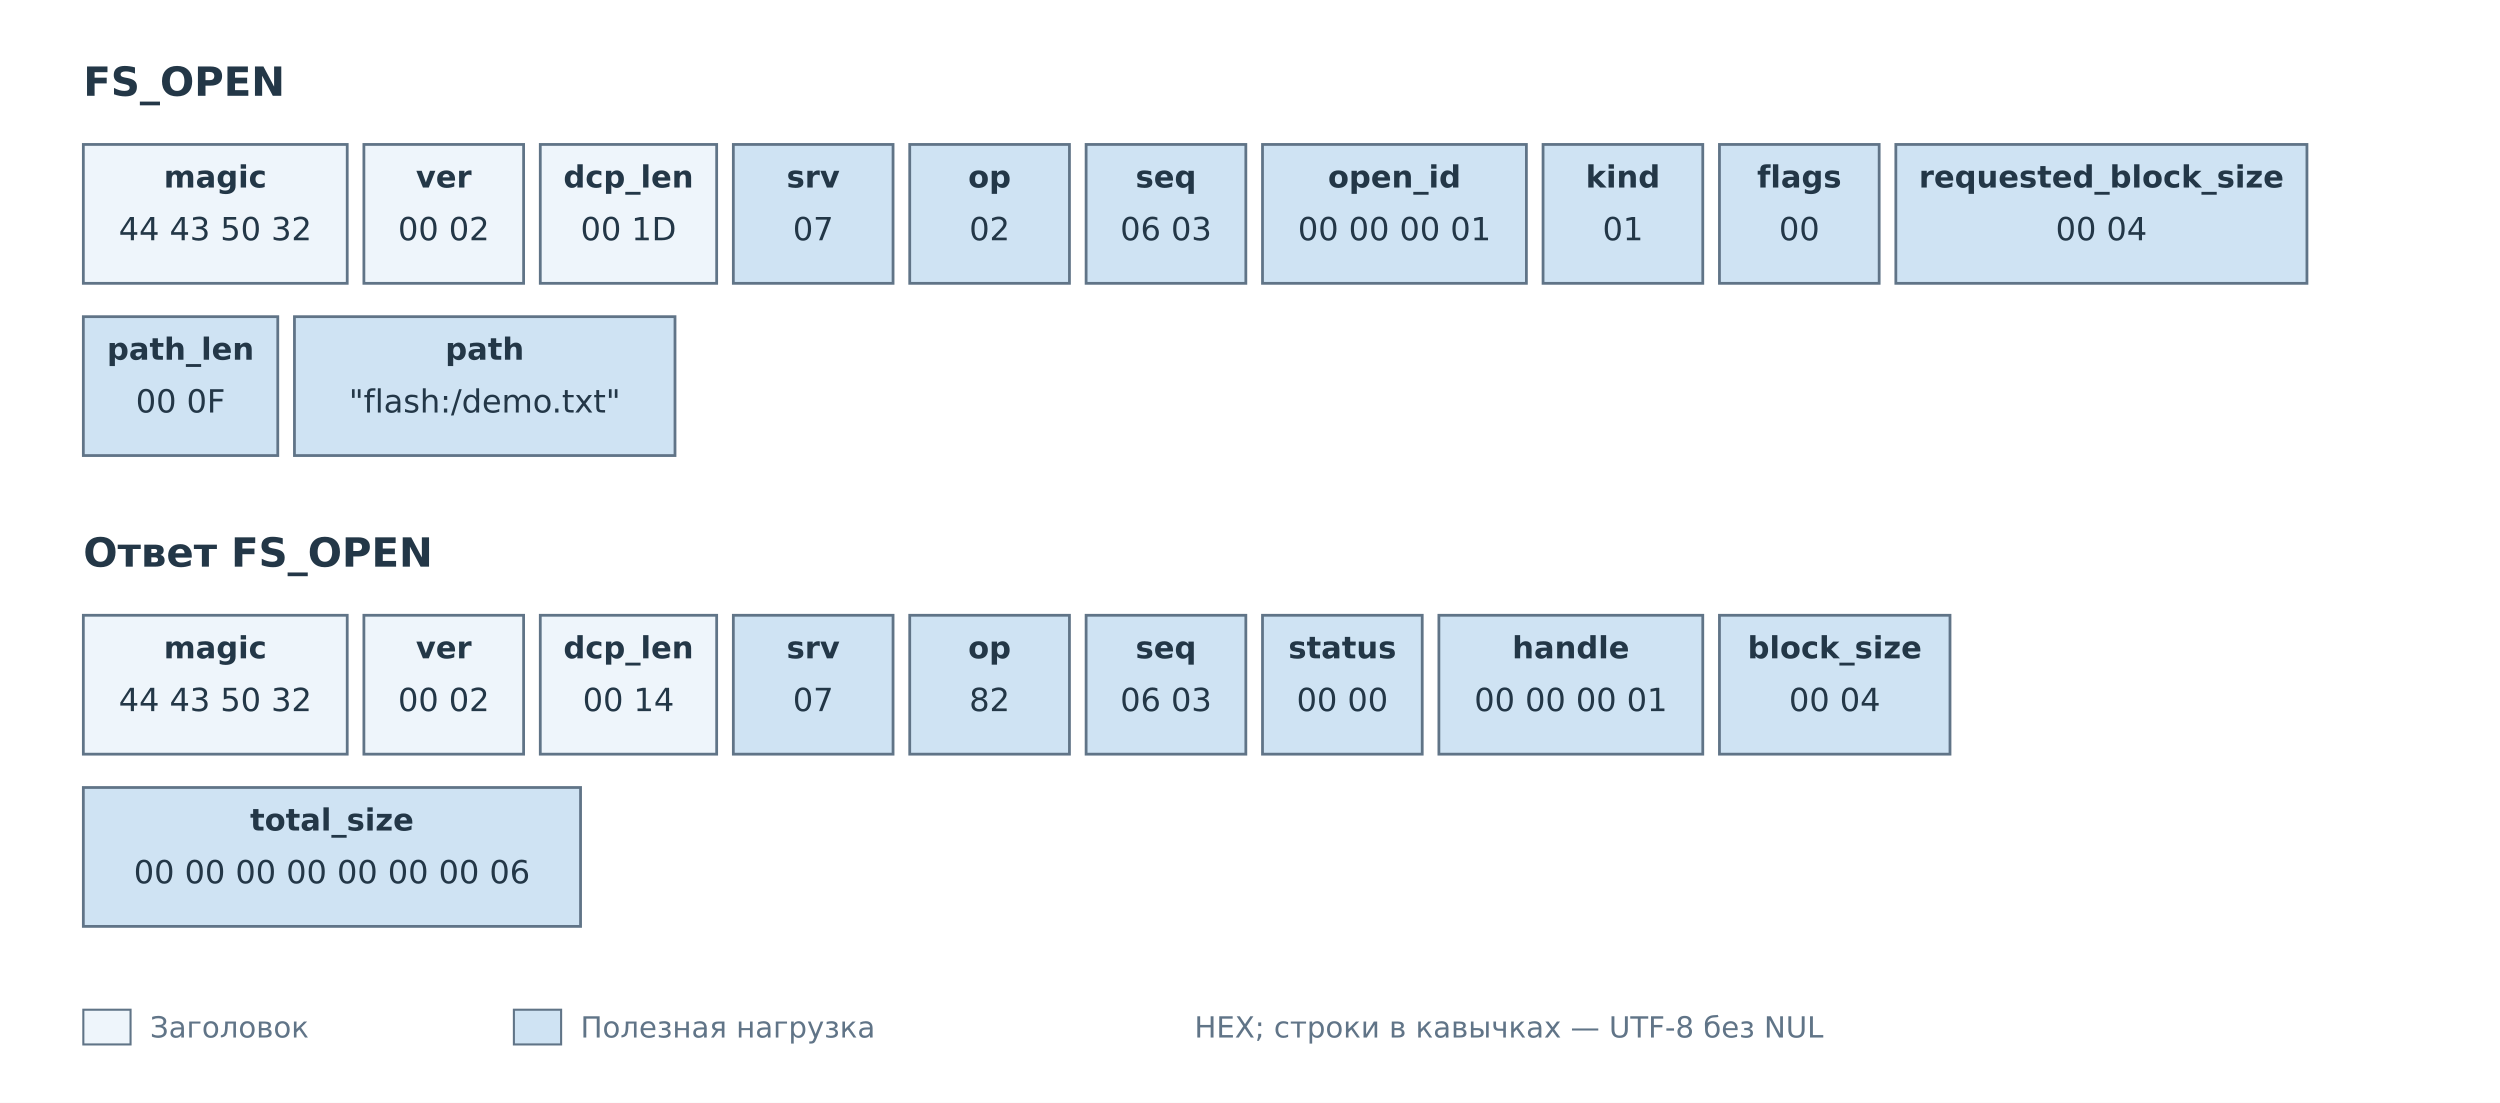
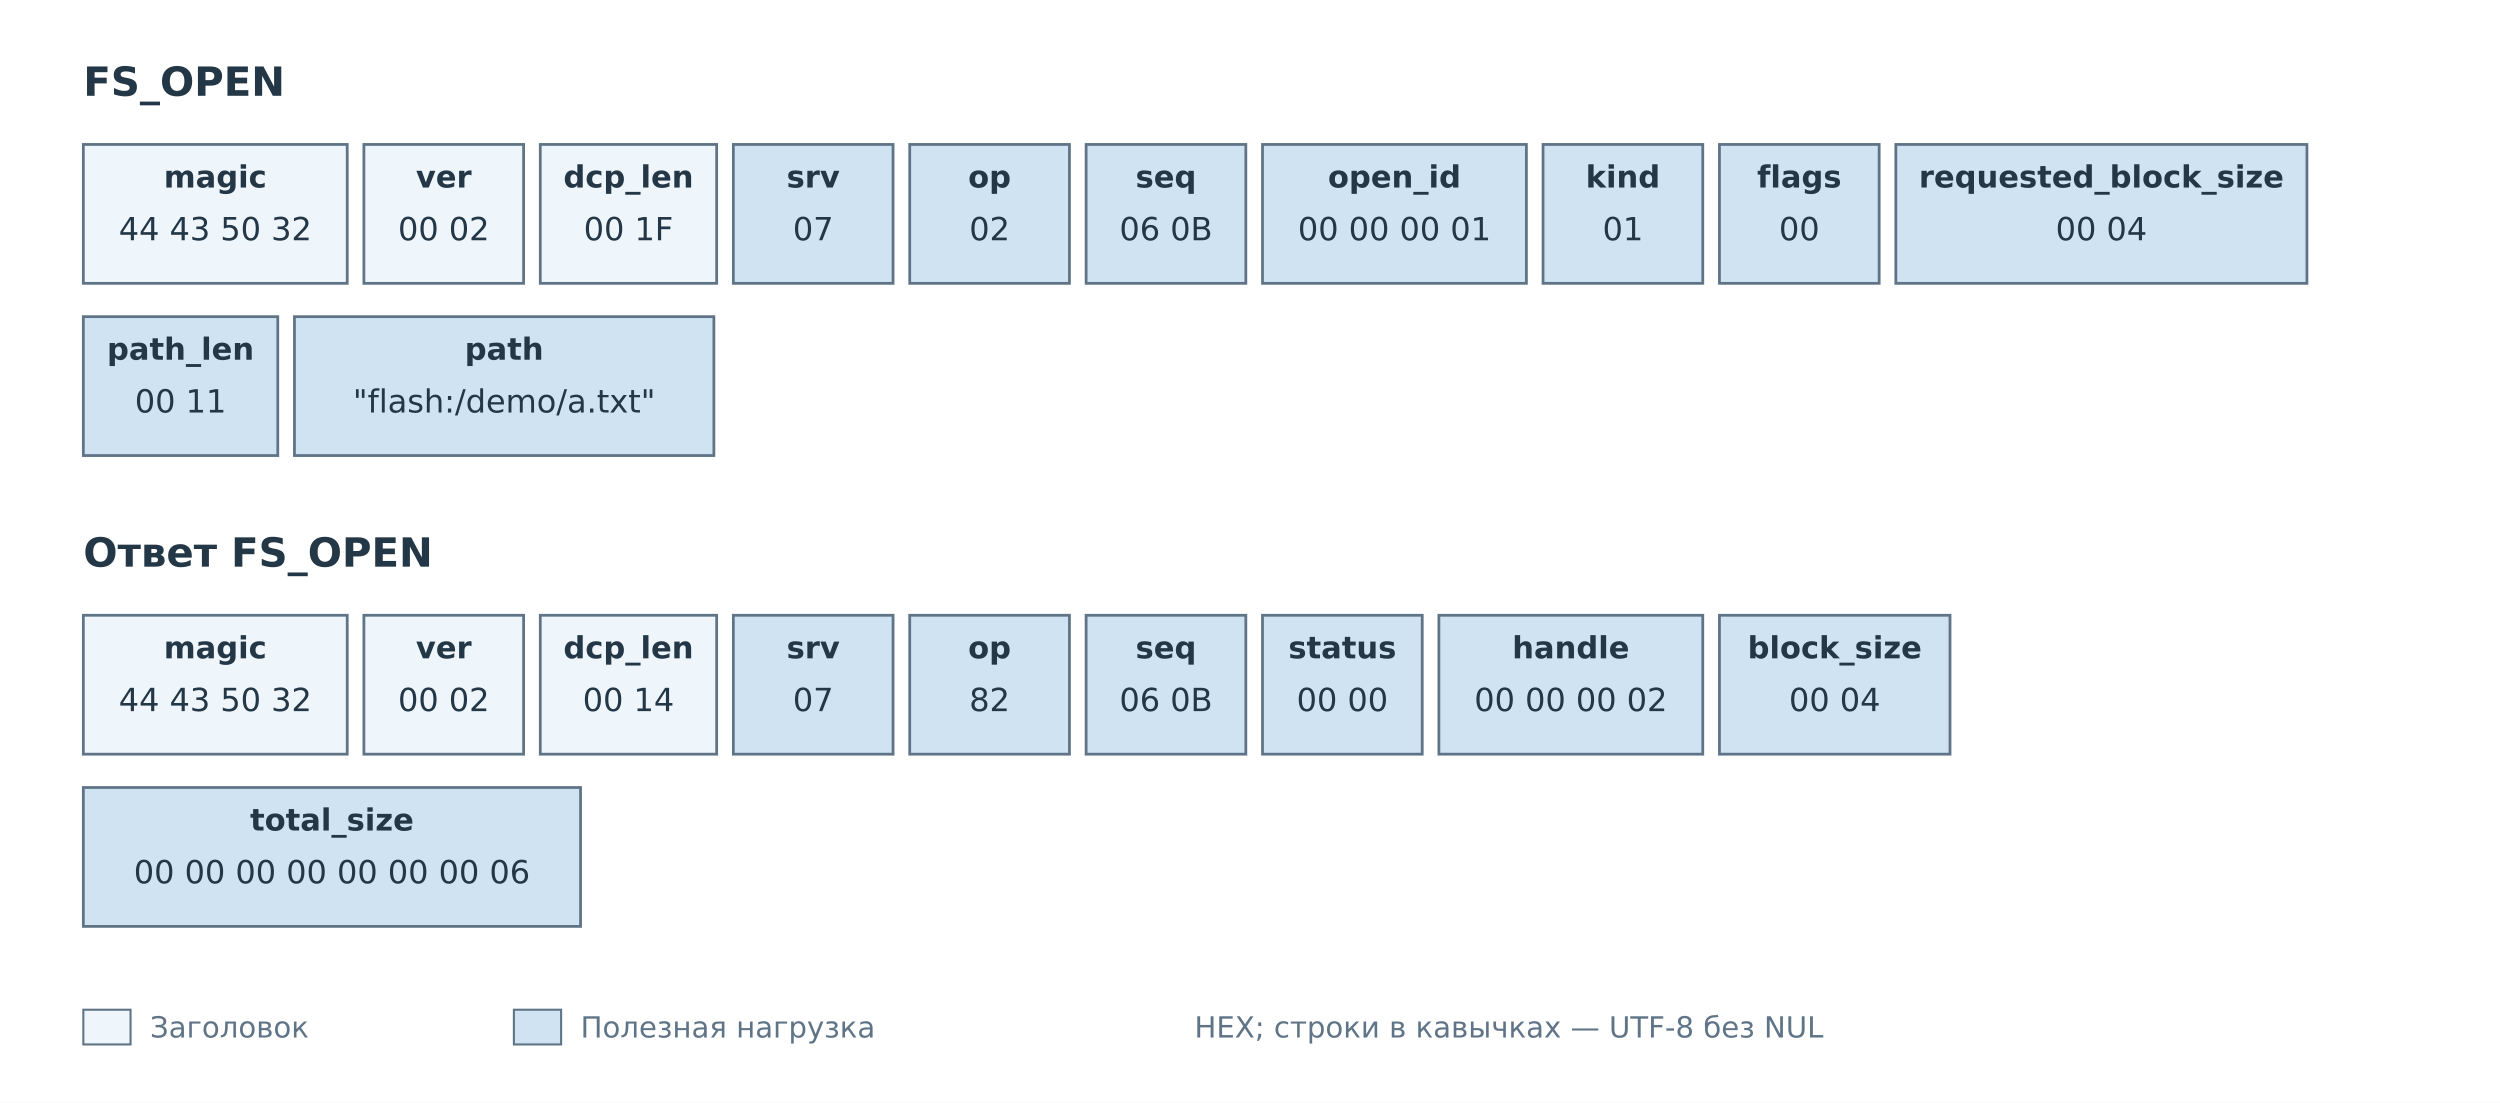
<svg xmlns="http://www.w3.org/2000/svg" width="1800" viewBox="0 1 1800 794" role="img" aria-labelledby="title desc" height="794">
  <defs>
    <style>
text { font-family: "DejaVu Sans", sans-serif; fill: #233747; }
a { cursor: pointer; } a:hover text { text-decoration: underline; }
g:target &gt; rect { stroke-width: 5; }
.edge-label { paint-order: stroke; stroke: white; stroke-width: 8; stroke-linejoin: round; }
</style>
    <marker id="call-arrow" viewBox="0 0 10 10" refX="10" refY="5" markerWidth="12" markerHeight="12" markerUnits="userSpaceOnUse" orient="auto-start-reverse">
      <path d="M0 0 L10 5 L0 10 Z" fill="#788794" />
    </marker>
    <marker id="call-source" viewBox="0 0 4 4" refX="2" refY="2" markerWidth="6" markerHeight="6" markerUnits="userSpaceOnUse">
      <circle cx="2" cy="2" r="2" fill="#788794" />
    </marker>
    <marker id="mmio-arrow" viewBox="0 0 10 10" refX="10" refY="5" markerWidth="12" markerHeight="12" markerUnits="userSpaceOnUse" orient="auto-start-reverse">
      <path d="M0 0 L10 5 L0 10 Z" fill="#b56b1d" />
    </marker>
    <marker id="mmio-source" viewBox="0 0 4 4" refX="2" refY="2" markerWidth="6" markerHeight="6" markerUnits="userSpaceOnUse">
      <circle cx="2" cy="2" r="2" fill="#b56b1d" />
    </marker>
    <marker id="data-arrow" viewBox="0 0 10 10" refX="10" refY="5" markerWidth="12" markerHeight="12" markerUnits="userSpaceOnUse" orient="auto-start-reverse">
      <path d="M0 0 L10 5 L0 10 Z" fill="#3f75ad" />
    </marker>
    <marker id="data-source" viewBox="0 0 4 4" refX="2" refY="2" markerWidth="6" markerHeight="6" markerUnits="userSpaceOnUse">
      <circle cx="2" cy="2" r="2" fill="#3f75ad" />
    </marker>
    <marker id="irq-arrow" viewBox="0 0 10 10" refX="10" refY="5" markerWidth="12" markerHeight="12" markerUnits="userSpaceOnUse" orient="auto-start-reverse">
      <path d="M0 0 L10 5 L0 10 Z" fill="#c65b4e" />
    </marker>
    <marker id="irq-source" viewBox="0 0 4 4" refX="2" refY="2" markerWidth="6" markerHeight="6" markerUnits="userSpaceOnUse">
      <circle cx="2" cy="2" r="2" fill="#c65b4e" />
    </marker>
    <marker id="clock-arrow" viewBox="0 0 10 10" refX="10" refY="5" markerWidth="12" markerHeight="12" markerUnits="userSpaceOnUse" orient="auto-start-reverse">
      <path d="M0 0 L10 5 L0 10 Z" fill="#788794" />
    </marker>
    <marker id="clock-source" viewBox="0 0 4 4" refX="2" refY="2" markerWidth="6" markerHeight="6" markerUnits="userSpaceOnUse">
      <circle cx="2" cy="2" r="2" fill="#788794" />
    </marker>
-     <marker id="build-arrow" viewBox="0 0 10 10" refX="10" refY="5" markerWidth="12" markerHeight="12" markerUnits="userSpaceOnUse" orient="auto-start-reverse">
-       <path d="M0 0 L10 5 L0 10 Z" fill="#788794" />
-     </marker>
-     <marker id="build-source" viewBox="0 0 4 4" refX="2" refY="2" markerWidth="6" markerHeight="6" markerUnits="userSpaceOnUse">
-       <circle cx="2" cy="2" r="2" fill="#788794" />
-     </marker>
-     <marker id="depends-arrow" viewBox="0 0 10 10" refX="10" refY="5" markerWidth="12" markerHeight="12" markerUnits="userSpaceOnUse" orient="auto-start-reverse">
-       <path d="M0 0 L10 5 L0 10 Z" fill="#788794" />
-     </marker>
-     <marker id="depends-source" viewBox="0 0 4 4" refX="2" refY="2" markerWidth="6" markerHeight="6" markerUnits="userSpaceOnUse">
-       <circle cx="2" cy="2" r="2" fill="#788794" />
-     </marker>
  </defs>
  <rect width="1800" height="795" fill="white" />
  <g id="backgrounds" />
  <g id="interactions" />
  <g id="components">
    <g id="frame-0-0" data-kind="packet-field">
      <rect x="60" y="105" width="190" height="100" fill="#eef5fb" stroke="#607487" stroke-width="2" />
      <text x="155.0" y="136.0" font-size="22" font-weight="700" text-anchor="middle" style="fill:#233747">magic</text>
      <text x="155.0" y="174" font-family="DejaVu Sans Mono, monospace" font-size="23" fill="#233747" text-anchor="middle">44 43 50 32</text>
    </g>
    <g id="frame-0-1" data-kind="packet-field">
      <rect x="262" y="105" width="115" height="100" fill="#eef5fb" stroke="#607487" stroke-width="2" />
      <text x="319.5" y="136.0" font-size="22" font-weight="700" text-anchor="middle" style="fill:#233747">ver</text>
      <text x="319.5" y="174" font-family="DejaVu Sans Mono, monospace" font-size="23" fill="#233747" text-anchor="middle">00 02</text>
    </g>
    <g id="frame-0-2" data-kind="packet-field">
      <rect x="389" y="105" width="127" height="100" fill="#eef5fb" stroke="#607487" stroke-width="2" />
      <text x="452.5" y="136.0" font-size="22" font-weight="700" text-anchor="middle" style="fill:#233747">dcp_len</text>
-       <text x="452.5" y="174" font-family="DejaVu Sans Mono, monospace" font-size="23" fill="#233747" text-anchor="middle">00 1D</text>
+       <text x="452.5" y="174" font-family="DejaVu Sans Mono, monospace" font-size="23" fill="#233747" text-anchor="middle">00 1F</text>
    </g>
    <g id="frame-0-3" data-kind="packet-field">
      <rect x="528" y="105" width="115" height="100" fill="#cfe3f3" stroke="#607487" stroke-width="2" />
      <text x="585.5" y="136.0" font-size="22" font-weight="700" text-anchor="middle" style="fill:#233747">srv</text>
      <text x="585.5" y="174" font-family="DejaVu Sans Mono, monospace" font-size="23" fill="#233747" text-anchor="middle">07</text>
    </g>
    <g id="frame-0-4" data-kind="packet-field">
      <rect x="655" y="105" width="115" height="100" fill="#cfe3f3" stroke="#607487" stroke-width="2" />
      <text x="712.5" y="136.0" font-size="22" font-weight="700" text-anchor="middle" style="fill:#233747">op</text>
      <text x="712.5" y="174" font-family="DejaVu Sans Mono, monospace" font-size="23" fill="#233747" text-anchor="middle">02</text>
    </g>
    <g id="frame-0-5" data-kind="packet-field">
      <rect x="782" y="105" width="115" height="100" fill="#cfe3f3" stroke="#607487" stroke-width="2" />
      <text x="839.5" y="136.0" font-size="22" font-weight="700" text-anchor="middle" style="fill:#233747">seq</text>
-       <text x="839.5" y="174" font-family="DejaVu Sans Mono, monospace" font-size="23" fill="#233747" text-anchor="middle">06 03</text>
+       <text x="839.5" y="174" font-family="DejaVu Sans Mono, monospace" font-size="23" fill="#233747" text-anchor="middle">06 0B</text>
    </g>
    <g id="frame-0-6" data-kind="packet-field">
      <rect x="909" y="105" width="190" height="100" fill="#cfe3f3" stroke="#607487" stroke-width="2" />
      <text x="1004.0" y="136.0" font-size="22" font-weight="700" text-anchor="middle" style="fill:#233747">open_id</text>
      <text x="1004.0" y="174" font-family="DejaVu Sans Mono, monospace" font-size="23" fill="#233747" text-anchor="middle">00 00 00 01</text>
    </g>
    <g id="frame-0-7" data-kind="packet-field">
      <rect x="1111" y="105" width="115" height="100" fill="#cfe3f3" stroke="#607487" stroke-width="2" />
      <text x="1168.5" y="136.0" font-size="22" font-weight="700" text-anchor="middle" style="fill:#233747">kind</text>
      <text x="1168.5" y="174" font-family="DejaVu Sans Mono, monospace" font-size="23" fill="#233747" text-anchor="middle">01</text>
    </g>
    <g id="frame-0-8" data-kind="packet-field">
      <rect x="1238" y="105" width="115" height="100" fill="#cfe3f3" stroke="#607487" stroke-width="2" />
      <text x="1295.5" y="136.0" font-size="22" font-weight="700" text-anchor="middle" style="fill:#233747">flags</text>
      <text x="1295.5" y="174" font-family="DejaVu Sans Mono, monospace" font-size="23" fill="#233747" text-anchor="middle">00</text>
    </g>
    <g id="frame-0-9" data-kind="packet-field">
      <rect x="1365" y="105" width="296" height="100" fill="#cfe3f3" stroke="#607487" stroke-width="2" />
      <text x="1513.0" y="136.0" font-size="22" font-weight="700" text-anchor="middle" style="fill:#233747">requested_block_size</text>
      <text x="1513.0" y="174" font-family="DejaVu Sans Mono, monospace" font-size="23" fill="#233747" text-anchor="middle">00 04</text>
    </g>
    <g id="frame-0-10" data-kind="packet-field">
      <rect x="60" y="229" width="140" height="100" fill="#cfe3f3" stroke="#607487" stroke-width="2" />
      <text x="130.0" y="260.0" font-size="22" font-weight="700" text-anchor="middle" style="fill:#233747">path_len</text>
-       <text x="130.0" y="298" font-family="DejaVu Sans Mono, monospace" font-size="23" fill="#233747" text-anchor="middle">00 0F</text>
+       <text x="130.0" y="298" font-family="DejaVu Sans Mono, monospace" font-size="23" fill="#233747" text-anchor="middle">00 11</text>
    </g>
    <g id="frame-0-11" data-kind="packet-field">
-       <rect x="212" y="229" width="274" height="100" fill="#cfe3f3" stroke="#607487" stroke-width="2" />
-       <text x="349.0" y="260.0" font-size="22" font-weight="700" text-anchor="middle" style="fill:#233747">path</text>
-       <text x="349.0" y="298" font-family="DejaVu Sans Mono, monospace" font-size="23" fill="#233747" text-anchor="middle">"flash:/demo.txt"</text>
+       <rect x="212" y="229" width="302" height="100" fill="#cfe3f3" stroke="#607487" stroke-width="2" />
+       <text x="363.0" y="260.0" font-size="22" font-weight="700" text-anchor="middle" style="fill:#233747">path</text>
+       <text x="363.0" y="298" font-family="DejaVu Sans Mono, monospace" font-size="23" fill="#233747" text-anchor="middle">"flash:/demo/a.txt"</text>
    </g>
    <g id="frame-1-0" data-kind="packet-field">
      <rect x="60" y="444" width="190" height="100" fill="#eef5fb" stroke="#607487" stroke-width="2" />
      <text x="155.0" y="475.0" font-size="22" font-weight="700" text-anchor="middle" style="fill:#233747">magic</text>
      <text x="155.0" y="513" font-family="DejaVu Sans Mono, monospace" font-size="23" fill="#233747" text-anchor="middle">44 43 50 32</text>
    </g>
    <g id="frame-1-1" data-kind="packet-field">
      <rect x="262" y="444" width="115" height="100" fill="#eef5fb" stroke="#607487" stroke-width="2" />
      <text x="319.5" y="475.0" font-size="22" font-weight="700" text-anchor="middle" style="fill:#233747">ver</text>
      <text x="319.5" y="513" font-family="DejaVu Sans Mono, monospace" font-size="23" fill="#233747" text-anchor="middle">00 02</text>
    </g>
    <g id="frame-1-2" data-kind="packet-field">
      <rect x="389" y="444" width="127" height="100" fill="#eef5fb" stroke="#607487" stroke-width="2" />
      <text x="452.5" y="475.0" font-size="22" font-weight="700" text-anchor="middle" style="fill:#233747">dcp_len</text>
      <text x="452.5" y="513" font-family="DejaVu Sans Mono, monospace" font-size="23" fill="#233747" text-anchor="middle">00 14</text>
    </g>
    <g id="frame-1-3" data-kind="packet-field">
      <rect x="528" y="444" width="115" height="100" fill="#cfe3f3" stroke="#607487" stroke-width="2" />
      <text x="585.5" y="475.0" font-size="22" font-weight="700" text-anchor="middle" style="fill:#233747">srv</text>
      <text x="585.5" y="513" font-family="DejaVu Sans Mono, monospace" font-size="23" fill="#233747" text-anchor="middle">07</text>
    </g>
    <g id="frame-1-4" data-kind="packet-field">
      <rect x="655" y="444" width="115" height="100" fill="#cfe3f3" stroke="#607487" stroke-width="2" />
      <text x="712.5" y="475.0" font-size="22" font-weight="700" text-anchor="middle" style="fill:#233747">op</text>
      <text x="712.5" y="513" font-family="DejaVu Sans Mono, monospace" font-size="23" fill="#233747" text-anchor="middle">82</text>
    </g>
    <g id="frame-1-5" data-kind="packet-field">
      <rect x="782" y="444" width="115" height="100" fill="#cfe3f3" stroke="#607487" stroke-width="2" />
      <text x="839.5" y="475.0" font-size="22" font-weight="700" text-anchor="middle" style="fill:#233747">seq</text>
-       <text x="839.5" y="513" font-family="DejaVu Sans Mono, monospace" font-size="23" fill="#233747" text-anchor="middle">06 03</text>
+       <text x="839.5" y="513" font-family="DejaVu Sans Mono, monospace" font-size="23" fill="#233747" text-anchor="middle">06 0B</text>
    </g>
    <g id="frame-1-6" data-kind="packet-field">
      <rect x="909" y="444" width="115" height="100" fill="#cfe3f3" stroke="#607487" stroke-width="2" />
      <text x="966.5" y="475.0" font-size="22" font-weight="700" text-anchor="middle" style="fill:#233747">status</text>
      <text x="966.5" y="513" font-family="DejaVu Sans Mono, monospace" font-size="23" fill="#233747" text-anchor="middle">00 00</text>
    </g>
    <g id="frame-1-7" data-kind="packet-field">
      <rect x="1036" y="444" width="190" height="100" fill="#cfe3f3" stroke="#607487" stroke-width="2" />
      <text x="1131.0" y="475.0" font-size="22" font-weight="700" text-anchor="middle" style="fill:#233747">handle</text>
-       <text x="1131.0" y="513" font-family="DejaVu Sans Mono, monospace" font-size="23" fill="#233747" text-anchor="middle">00 00 00 01</text>
+       <text x="1131.0" y="513" font-family="DejaVu Sans Mono, monospace" font-size="23" fill="#233747" text-anchor="middle">00 00 00 02</text>
    </g>
    <g id="frame-1-8" data-kind="packet-field">
      <rect x="1238" y="444" width="166" height="100" fill="#cfe3f3" stroke="#607487" stroke-width="2" />
      <text x="1321.0" y="475.0" font-size="22" font-weight="700" text-anchor="middle" style="fill:#233747">block_size</text>
      <text x="1321.0" y="513" font-family="DejaVu Sans Mono, monospace" font-size="23" fill="#233747" text-anchor="middle">00 04</text>
    </g>
    <g id="frame-1-9" data-kind="packet-field">
      <rect x="60" y="568" width="358" height="100" fill="#cfe3f3" stroke="#607487" stroke-width="2" />
      <text x="239.0" y="599.0" font-size="22" font-weight="700" text-anchor="middle" style="fill:#233747">total_size</text>
      <text x="239.0" y="637" font-family="DejaVu Sans Mono, monospace" font-size="23" fill="#233747" text-anchor="middle">00 00 00 00 00 00 00 06</text>
    </g>
  </g>
  <g id="annotations">
    <text x="60" y="70.0" font-size="29" font-weight="700" text-anchor="start" style="fill:#233747">FS_OPEN</text>
    <text x="60" y="409.0" font-size="29" font-weight="700" text-anchor="start" style="fill:#233747">Ответ FS_OPEN</text>
    <rect x="60" y="728" width="34" height="25" fill="#eef5fb" stroke="#607487" stroke-width="1.5" />
    <text x="108" y="748.0" font-size="21" font-weight="400" text-anchor="start" style="fill:#607487">Заголовок</text>
    <rect x="370" y="728" width="34" height="25" fill="#cfe3f3" stroke="#607487" stroke-width="1.5" />
    <text x="418" y="748.0" font-size="21" font-weight="400" text-anchor="start" style="fill:#607487">Полезная нагрузка</text>
    <text x="860" y="748.0" font-size="21" font-weight="400" text-anchor="start" style="fill:#607487">HEX; строки в кавычках — UTF-8 без NUL</text>
  </g>
</svg>
